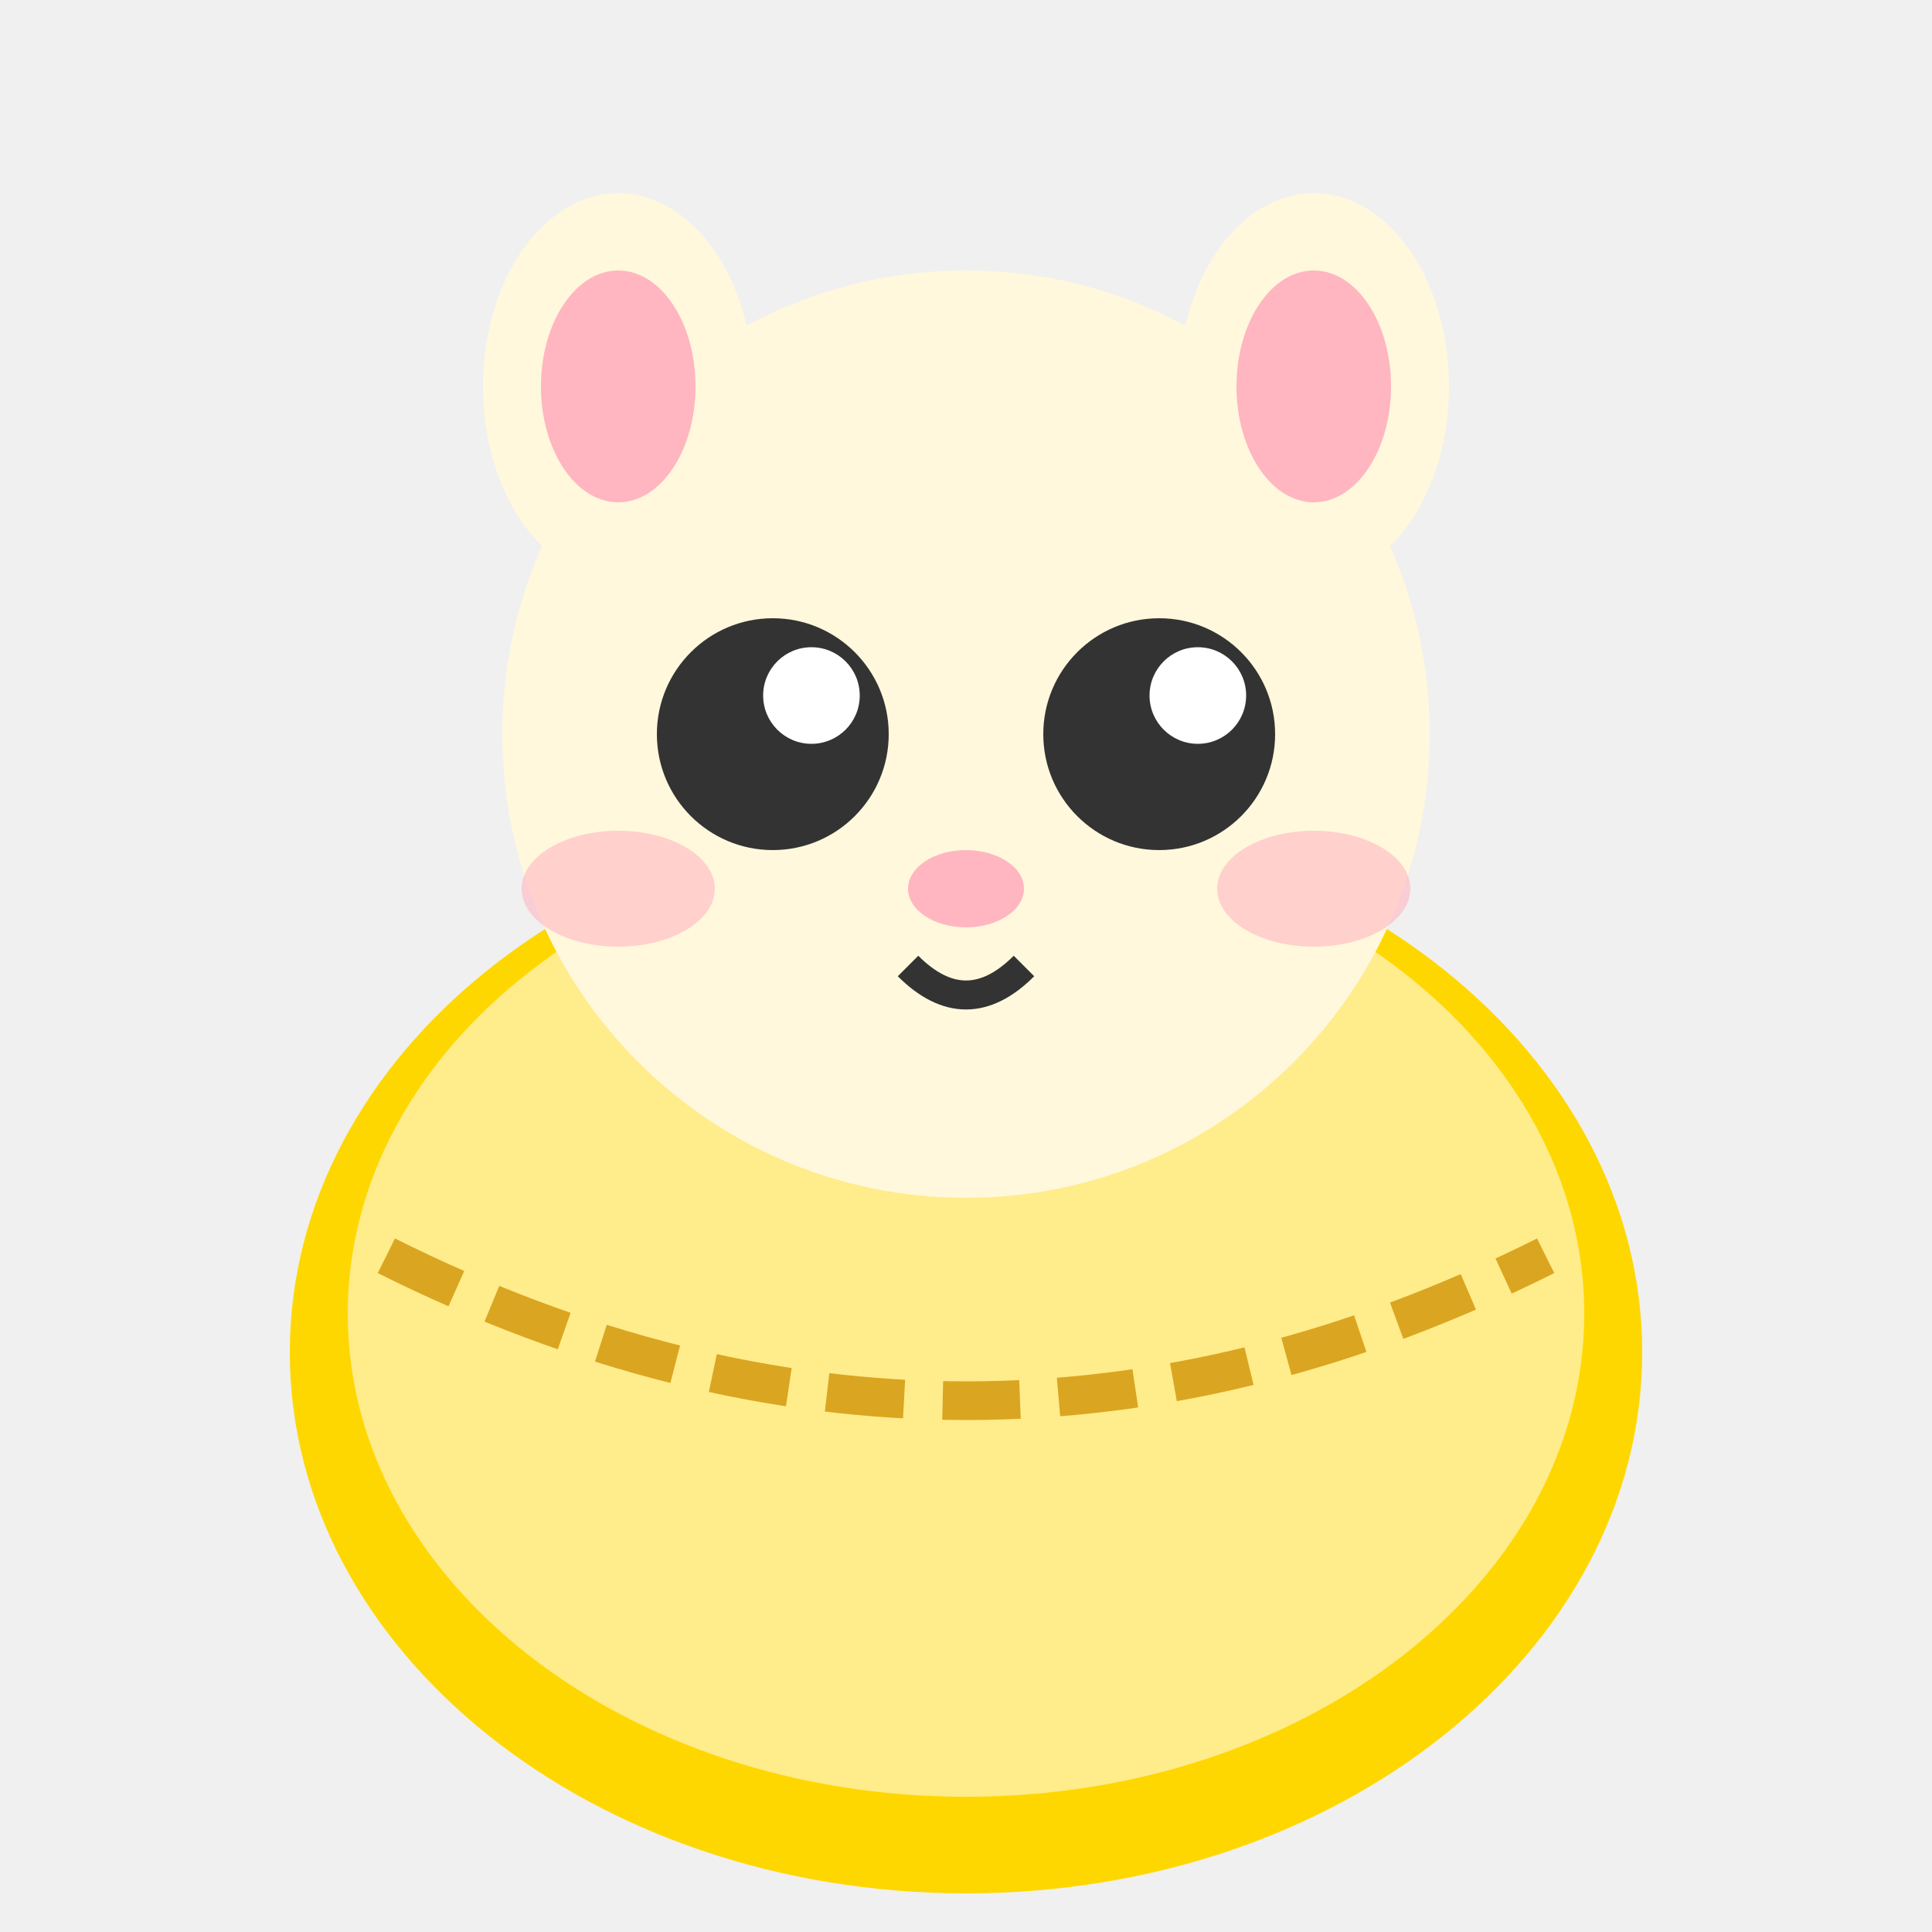
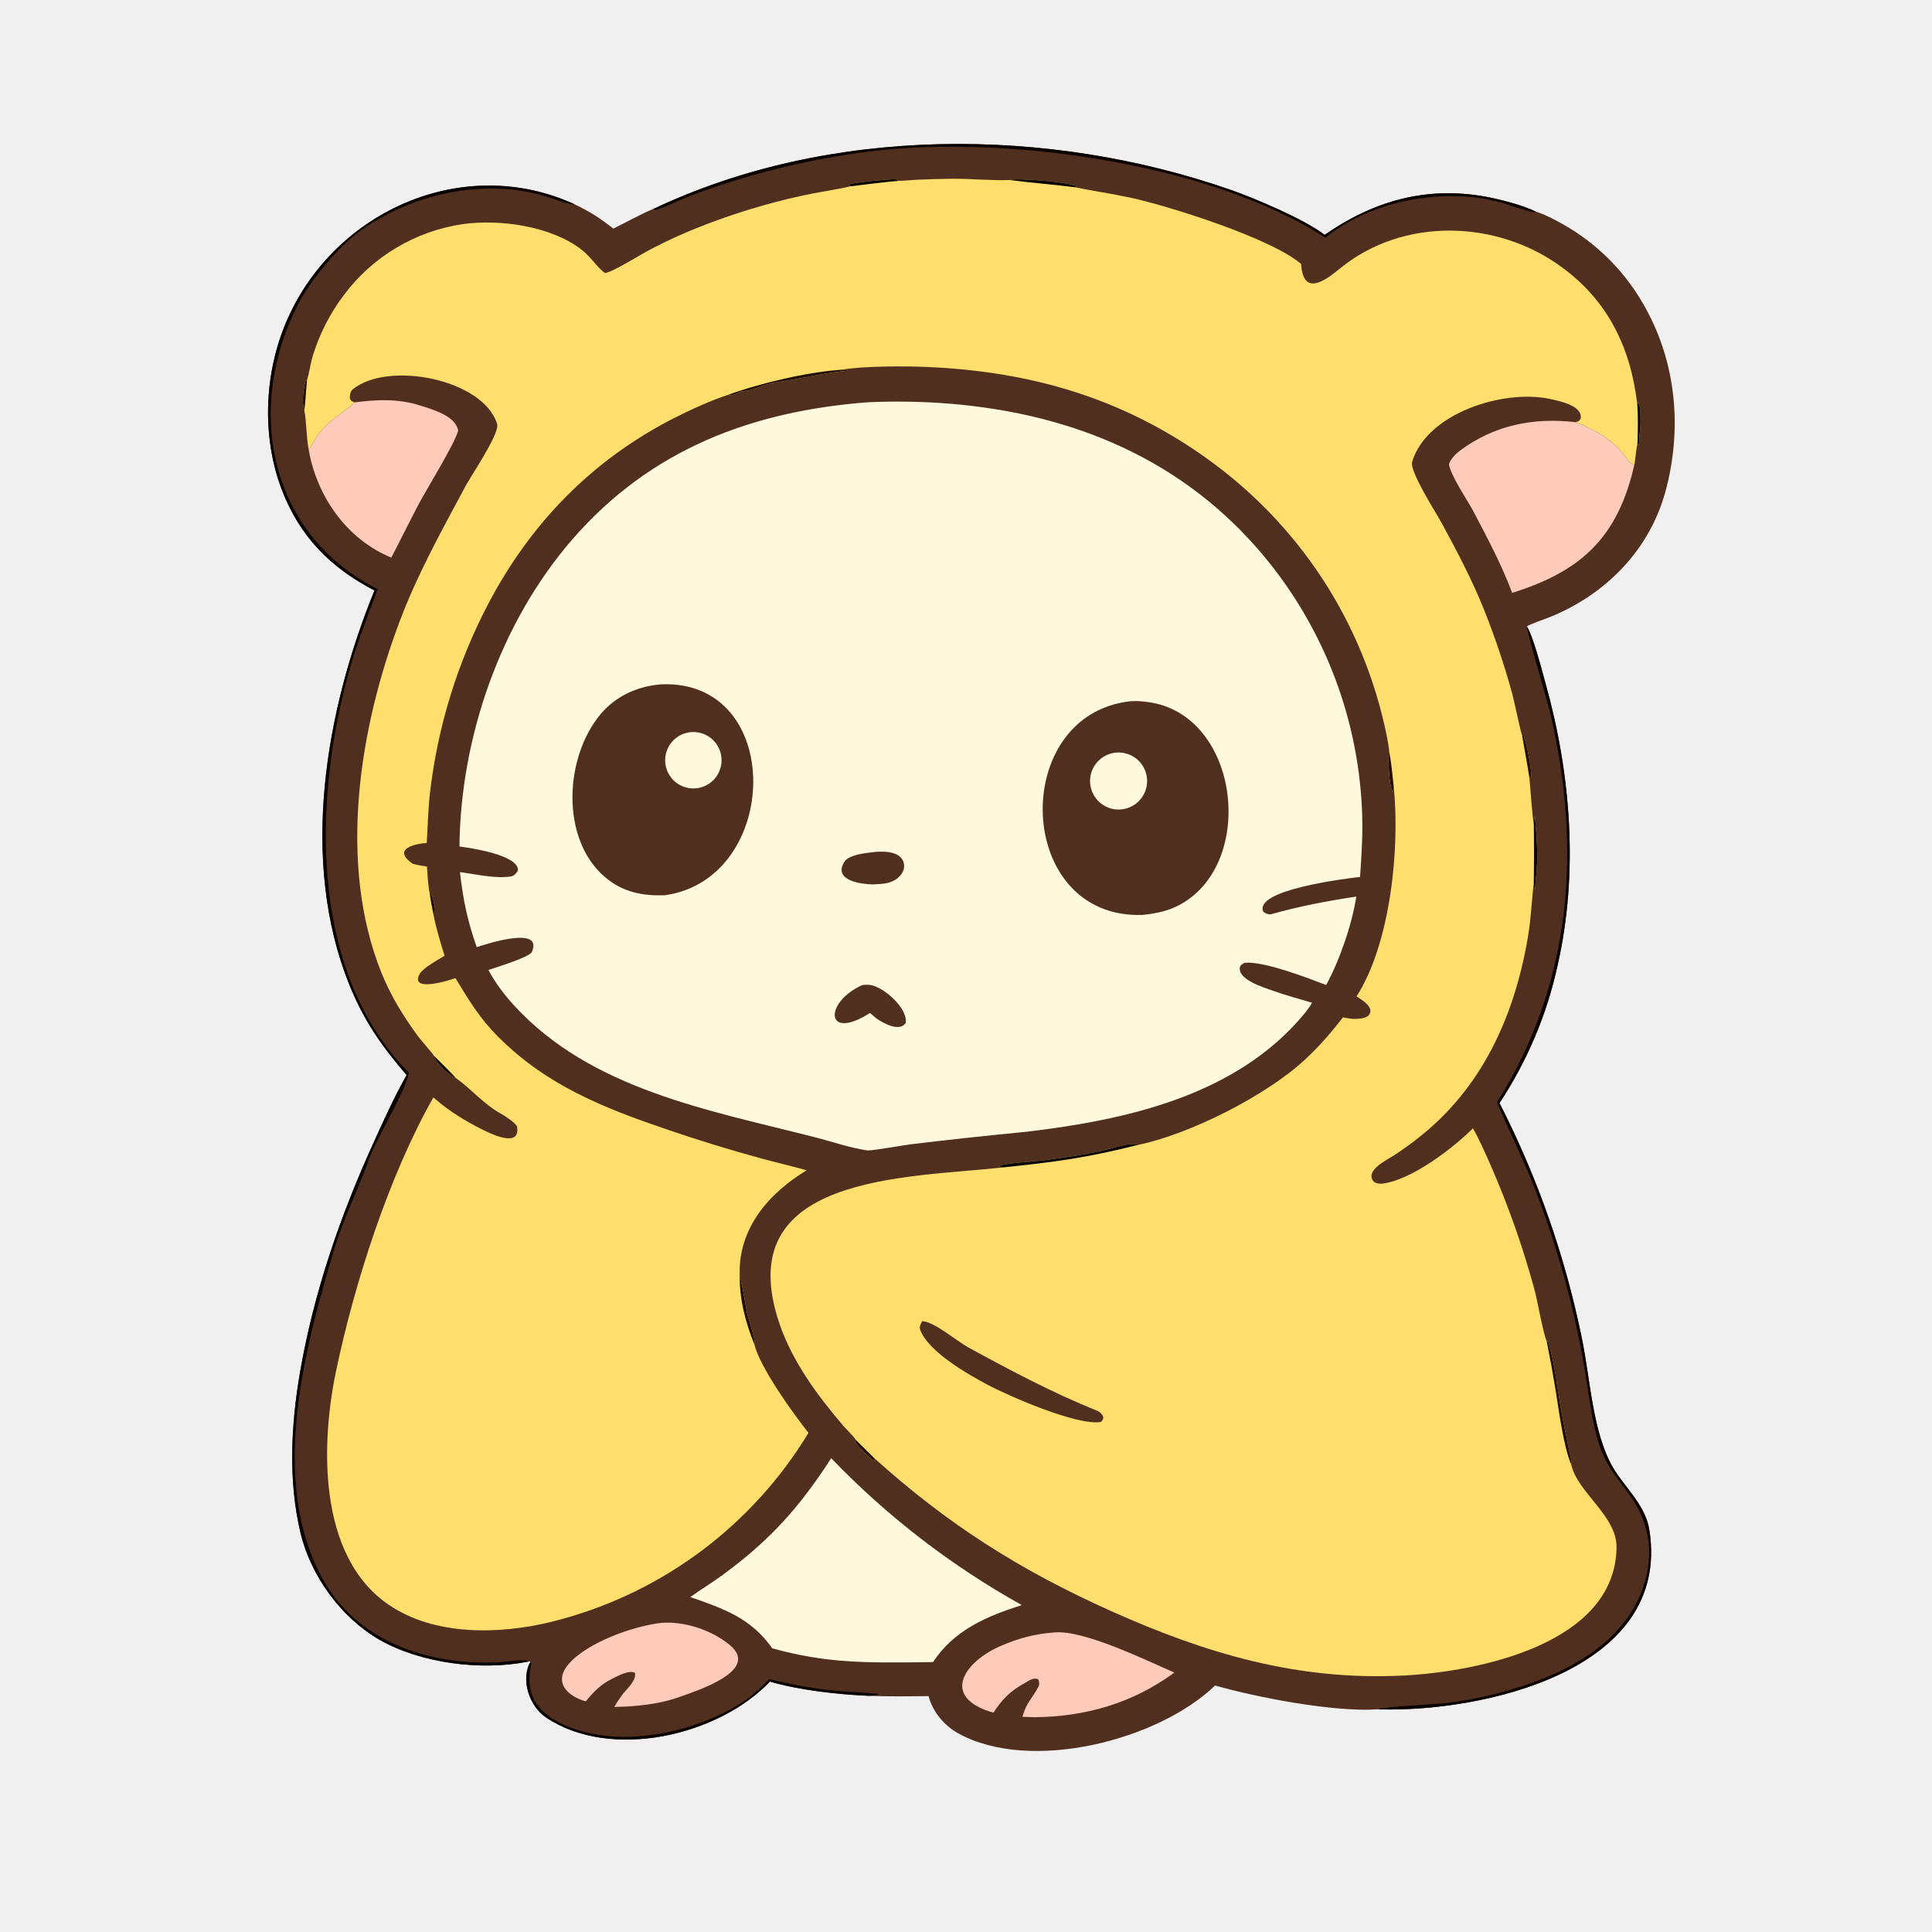
- <svg xmlns="http://www.w3.org/2000/svg" viewBox="0 0 100 100">
-   <ellipse cx="50" cy="70" rx="35" ry="28" fill="#FFD700" />
-   <ellipse cx="50" cy="68" rx="32" ry="25" fill="#FFEC8B" />
-   <path d="M 20 65 Q 50 80 80 65" fill="none" stroke="#DAA520" stroke-width="2" stroke-dasharray="4,2" />
-   <circle cx="50" cy="38" r="24" fill="#FFF8DC" />
-   <ellipse cx="32" cy="20" rx="7" ry="10" fill="#FFF8DC" />
-   <ellipse cx="32" cy="20" rx="4" ry="6" fill="#FFB6C1" />
-   <ellipse cx="68" cy="20" rx="7" ry="10" fill="#FFF8DC" />
-   <ellipse cx="68" cy="20" rx="4" ry="6" fill="#FFB6C1" />
-   <circle cx="40" cy="38" r="6" fill="#333" />
-   <circle cx="60" cy="38" r="6" fill="#333" />
-   <circle cx="42" cy="36" r="2.5" fill="#FFF" />
-   <circle cx="62" cy="36" r="2.5" fill="#FFF" />
-   <ellipse cx="50" cy="46" rx="3" ry="2" fill="#FFB6C1" />
-   <ellipse cx="32" cy="46" rx="5" ry="3" fill="#FFB6C1" opacity="0.6" />
-   <ellipse cx="68" cy="46" rx="5" ry="3" fill="#FFB6C1" opacity="0.6" />
-   <path d="M 47 50 Q 50 53 53 50" fill="none" stroke="#333" stroke-width="1.5" />
+ <svg xmlns="http://www.w3.org/2000/svg" version="1.1" style="display: block;" viewBox="0 0 2048 2048" width="1024" height="1024" preserveAspectRatio="none">
+   <path transform="translate(0,0)" fill="rgb(81,47,30)" d="M 692.213 221.696 C 879.295 132.855 1111.37 133.653 1305.16 201.466 C 1330.71 210.407 1383.17 232.691 1404.15 248.946 C 1455.42 213.364 1511.09 197.198 1573.59 208.263 C 1588.84 210.963 1614.52 217.489 1627.82 224.259 C 1636.81 226.882 1648.2 232.828 1656.3 237.434 C 1693.8 258.448 1724.53 289.716 1744.89 327.573 C 1777.38 386.775 1783.1 456.173 1765.43 521.074 C 1748.42 583.57 1701.31 630.911 1641.72 654.599 C 1636.51 656.671 1622.68 661.238 1618.52 663.999 C 1625.43 674.958 1634.73 711.541 1638.36 724.53 C 1665.27 820.758 1673.42 925.067 1651.09 1023.44 C 1639.75 1075.43 1618.87 1124.87 1589.52 1169.27 C 1629.95 1248.37 1659.4 1332.61 1677.05 1419.68 C 1685.75 1461.8 1688.13 1518.26 1709.76 1555.53 C 1722.02 1576.65 1744.33 1595.19 1748.44 1622.17 C 1771.77 1772.56 1567.9 1815.54 1460.73 1811.95 C 1414.47 1815.21 1332.02 1799.31 1288.04 1786.69 C 1228.12 1844.58 1092.59 1879.85 1015.77 1837.42 C 1001.02 1829.27 988.537 1814.48 984.325 1797.98 C 963.284 1798.19 941.698 1798.49 920.706 1797.64 C 888.022 1796.19 847.505 1791.69 816.132 1782.56 C 761.621 1839.89 647.652 1866.71 578.793 1820.57 C 561.231 1808.8 551.423 1780.29 562.472 1761.29 L 560.392 1761.09 C 560.029 1761.21 559.667 1761.33 559.304 1761.45 C 509.733 1771.4 445.948 1762.98 402.844 1738.53 C 361.858 1715.16 329.514 1670.68 318.613 1625.18 C 305.207 1569.23 308.541 1509.03 318.351 1452.87 C 332.959 1369.24 360.823 1288.54 395.941 1211.41 C 406.444 1188.34 418.357 1161.77 431.068 1139.67 C 404.55 1108.79 385.944 1082.35 370.515 1044.29 C 317.113 912.558 345.108 753.086 396.952 625.946 C 350.079 601.486 317.856 568.898 298.683 519.042 C 276.911 461.634 280.09 393.707 304.855 338.001 C 355.896 223.191 491.601 162.786 609.032 216.524 C 625.668 224.512 635.449 230.821 650.198 242.363 C 658.468 238.213 685.082 224.058 692.213 221.696 z" />
+   <path transform="translate(0,0)" fill="rgb(9,4,3)" d="M 396.952 625.946 C 350.079 601.486 317.856 568.898 298.683 519.042 C 276.911 461.634 280.09 393.707 304.855 338.001 C 355.896 223.191 491.601 162.786 609.032 216.524 C 604.681 217.811 584.351 209.839 577.986 207.983 C 511.971 188.458 436.044 205.577 380.837 245.476 C 359.267 261.064 329.653 296.759 317.463 319.754 C 259.92 428.303 282.803 561.966 395.456 621.979 C 397.076 622.841 398.701 623.694 400.331 624.538 C 390.081 652.071 378.688 680.945 370.713 709.155 C 332.317 844.982 326.406 1028.82 433.427 1137.14 C 427.342 1163.39 397.829 1207.09 388.565 1235.73 C 377.637 1265.03 363.091 1294.51 354.175 1324.46 C 322.612 1430.5 285.179 1568.91 341.494 1672.72 C 378.335 1740.63 454.83 1765.32 527.256 1762.1 C 533.474 1761.82 556.741 1758.04 560.392 1761.09 C 560.029 1761.21 559.667 1761.33 559.304 1761.45 C 509.733 1771.4 445.948 1762.98 402.844 1738.53 C 361.858 1715.16 329.514 1670.68 318.613 1625.18 C 305.207 1569.23 308.541 1509.03 318.351 1452.87 C 332.959 1369.24 360.823 1288.54 395.941 1211.41 C 406.444 1188.34 418.357 1161.77 431.068 1139.67 C 404.55 1108.79 385.944 1082.35 370.515 1044.29 C 317.113 912.558 345.108 753.086 396.952 625.946 z" />
+   <path transform="translate(0,0)" fill="rgb(9,4,3)" d="M 1618.52 663.999 C 1625.43 674.958 1634.73 711.541 1638.36 724.53 C 1665.27 820.758 1673.42 925.067 1651.09 1023.44 C 1639.75 1075.43 1618.87 1124.87 1589.52 1169.27 C 1629.95 1248.37 1659.4 1332.61 1677.05 1419.68 C 1685.75 1461.8 1688.13 1518.26 1709.76 1555.53 C 1722.02 1576.65 1744.33 1595.19 1748.44 1622.17 C 1771.77 1772.56 1567.9 1815.54 1460.73 1811.95 C 1465.37 1809.17 1521.51 1806.58 1532.11 1805.4 C 1568.7 1801.02 1604.57 1791.86 1638.79 1778.16 C 1681.32 1760.68 1721.4 1732.97 1739.27 1689.33 C 1753.94 1653.47 1750.5 1616.35 1727.79 1585.08 C 1712.49 1564.01 1700.88 1551.99 1693.53 1525.79 C 1687.87 1506.08 1685.17 1485.67 1682.06 1465.41 C 1671.39 1396.1 1653 1327.76 1627.87 1262.31 C 1615.56 1230.26 1600 1200 1586.9 1168.49 C 1666.61 1041.74 1676.68 899.955 1643.42 756.251 C 1640.54 743.827 1618.16 668.817 1618.52 663.999 z" />
+   <path transform="translate(0,0)" fill="rgb(9,4,3)" d="M 692.213 221.696 C 879.295 132.855 1111.37 133.653 1305.16 201.466 C 1330.71 210.407 1383.17 232.691 1404.15 248.946 C 1455.42 213.364 1511.09 197.198 1573.59 208.263 C 1588.84 210.963 1614.52 217.489 1627.82 224.259 L 1627.06 224.972 C 1624.21 225.268 1606.45 219.715 1602.28 218.228 C 1540.64 196.244 1455.49 210.15 1405.05 252.132 C 1281.79 171.667 1055.44 140.708 910.227 162.151 C 849.425 170.632 789.747 185.814 732.283 207.419 C 719.713 212.137 707.746 218.674 694.985 222.671 C 694.061 222.346 693.137 222.021 692.213 221.696 z" />
+   <path transform="translate(0,0)" fill="rgb(9,4,3)" d="M 562.472 1761.29 L 563.265 1762.49 C 560.645 1778.34 559.034 1792.28 569.197 1806.67 C 582.892 1826.07 611.836 1835.24 634.425 1838.93 C 685.726 1847.3 749.22 1830.53 791.875 1801.2 C 798.658 1796.54 809.643 1785.83 815.511 1779.97 C 845.236 1786.88 871.825 1791.96 902.392 1793.43 C 906.568 1793.63 929.489 1795.03 932.095 1796 C 928.954 1797.38 924.259 1797.38 920.706 1797.64 C 888.022 1796.19 847.505 1791.69 816.132 1782.56 C 761.621 1839.89 647.652 1866.71 578.793 1820.57 C 561.231 1808.8 551.423 1780.29 562.472 1761.29 z" />
+   <path transform="translate(0,0)" fill="rgb(254,223,110)" d="M 1070.32 190.834 C 1078.32 188.235 1135.33 193.297 1141.08 197.51 L 1139.29 198.46 C 1157.27 202.203 1180.49 205.663 1197.93 209.448 C 1240.01 218.581 1347.13 252.436 1379.25 279.776 C 1381.29 313.41 1402.75 299.18 1419.91 285.028 C 1486.85 229.826 1586.79 232.628 1655.53 283.2 C 1700.22 315.751 1725.21 360.921 1733.85 416.225 C 1734.56 420.543 1735.14 424.879 1735.61 429.228 L 1736.71 425.839 L 1737.39 426.664 L 1736.37 427.419 L 1737.91 428.601 C 1739.04 438.087 1739.38 444.809 1738.65 454.451 C 1738.27 459.485 1737.14 465.219 1737.5 469.902 L 1736.58 471.52 L 1735.73 470.218 C 1734.15 477.295 1733.86 485.28 1732.47 492.753 C 1727.2 490.307 1726.18 488.329 1722.74 483.705 C 1709.45 465.849 1690.79 455.448 1670.12 447.55 C 1674.43 446.005 1672.79 447.269 1675.49 443.998 C 1678.37 429.948 1652.52 424.94 1642.43 422.807 C 1593.92 412.549 1512.67 437.623 1496.92 489.556 C 1493.98 499.569 1521.93 542.891 1527.97 553.971 C 1544.45 584.224 1560.4 614.411 1573.21 646.474 C 1584.86 675.676 1594.85 705.509 1603.15 735.833 C 1605.09 743.066 1612.03 776.314 1613.56 779.957 L 1615.13 779.866 C 1618.63 789.533 1623.21 812.058 1623.15 822.441 L 1621.35 825.538 C 1622.48 837.985 1624.02 862.633 1625.93 874.125 C 1626.08 872.044 1626.21 866.388 1627.1 864.98 C 1628.13 878.841 1629.51 893.521 1629.54 907.372 C 1629.56 919.049 1627.91 931.489 1627.09 943.22 C 1625.96 940.825 1626.06 938.624 1625.89 935.955 C 1623.44 956.034 1623.23 972.09 1619.7 992.976 C 1605.57 1076.71 1571.34 1153.26 1503.08 1206.54 C 1495.21 1212.76 1487.05 1218.63 1478.64 1224.11 C 1470.53 1229.42 1446.99 1240.51 1455.7 1251.95 C 1457.38 1254.16 1461.57 1254.89 1464.22 1254.81 C 1495.72 1251.69 1540.73 1216.63 1561.33 1196.12 C 1567.1 1205.54 1575.4 1224.42 1579.92 1234.72 C 1598.85 1277.83 1614.52 1322.31 1626.79 1367.77 C 1630 1379.53 1635.69 1413.26 1639.6 1421.86 L 1641.23 1421.86 C 1648.83 1449.07 1649.55 1463.39 1653.97 1489.28 C 1657.53 1509.02 1661.44 1528.7 1665.7 1548.3 C 1666.17 1550.43 1666.31 1550.4 1665.49 1552.28 C 1672.03 1582.26 1714.09 1606.75 1713.61 1640.46 C 1712.13 1742.87 1566.73 1772.13 1487.63 1776.14 C 1375.36 1781.83 1277.82 1752.67 1177.43 1707.63 C 1081.23 1664.48 1004.41 1615.83 926.274 1545.23 C 927.682 1547.24 927.353 1546.74 928.268 1549.04 C 922.646 1547.42 909.754 1533.36 906.503 1528.39 L 907.168 1526.31 C 904.72 1522.29 897.586 1515.62 894.122 1511.59 C 866.941 1480.01 840.1 1443.46 826.528 1403.93 C 771.855 1244.72 960.639 1248.82 1063.23 1237.5 C 1060.58 1237.16 1061.47 1237.58 1059.4 1236.04 C 1059.65 1235.89 1059.88 1235.72 1060.14 1235.6 C 1065.72 1232.99 1094.28 1231.5 1102.6 1230.42 C 1124.95 1227.53 1147.1 1224.56 1169.1 1219.61 C 1179.11 1217.35 1197.79 1210.48 1206.74 1213.55 C 1261.5 1202.24 1342.48 1161.25 1383.42 1123.13 C 1399.63 1108.04 1410.2 1095.51 1423.68 1078.4 C 1426.41 1079 1429.17 1079.47 1431.95 1079.81 C 1436.8 1080.43 1447.48 1080.18 1450.81 1076.28 C 1457.98 1067.89 1442.8 1059.43 1438.01 1056.23 C 1474.04 999.952 1484.1 898.993 1477.39 833.58 C 1477.13 836.346 1477.6 837.358 1476.08 838.785 C 1472.56 834.459 1470.86 802.788 1472.61 796.792 C 1472.47 793.368 1471.06 785.2 1470.32 781.502 C 1446.03 660.086 1377.02 554.821 1276.17 483.764 C 1187.24 421.106 1091.64 393.926 984.056 389.05 C 960.321 387.974 914.524 387.897 891.911 391.935 C 895.435 392.015 896.243 391.634 899.356 392.949 C 873.014 395.097 846.646 402.263 820.356 405.613 C 810.705 406.843 798.408 414.529 788.029 414.499 C 783.593 414.743 777.028 420.758 771.774 418.576 C 754.684 423.937 730.411 435.092 714.418 443.26 C 627.451 487.678 562.258 554.695 517.16 640.885 C 484.692 703.081 463.896 770.699 455.801 840.391 C 453.715 858.736 453.566 875.512 452.339 893.569 C 441.484 894.203 414.969 899.276 436.717 915.111 C 438.618 916.496 449.42 918.116 452.553 918.59 C 452.904 923.487 454.133 943.35 455.536 946.766 L 456.685 945.571 C 458.415 951.653 462.082 961.273 460.896 967.256 L 459.448 969.2 C 462.283 984.053 466.824 998.709 471.24 1013.17 C 463.869 1017.77 448.022 1026.09 444.561 1032.96 C 434.743 1052.47 477.163 1038.95 482.787 1036.81 C 496.882 1060.24 508.58 1079.54 528.292 1099.26 C 579.816 1150.79 640.492 1174.69 707.602 1197.48 C 739.878 1208.52 772.487 1218.55 805.383 1227.57 C 821.659 1232.03 839.097 1235.97 855.083 1240.58 C 814.972 1264.9 782.78 1301.63 784.06 1351.44 C 787.239 1364.62 789.417 1377.4 791.69 1390.85 C 792.853 1397.73 801.569 1419.85 799.649 1425.11 C 805.914 1450.07 840.521 1498.07 857.025 1518.89 C 798.256 1615.94 704.429 1686.69 594.955 1716.49 C 540.494 1731.73 471.474 1735.68 421.03 1706.69 C 337.608 1659.66 338.888 1536.43 356.144 1453.77 C 375.515 1360.98 412.016 1246.8 459.393 1163.3 C 461.841 1165.45 464.331 1167.54 466.861 1169.59 C 481.411 1181.28 499.723 1192.01 516.153 1199.72 C 526.462 1204.56 551.321 1214.93 548.144 1194.51 C 547.605 1191.04 534.982 1182.67 531.919 1181.05 C 513.493 1171.28 499.556 1154.29 483.108 1142.66 C 476.638 1140.55 461.055 1125.94 460.158 1119.32 C 458.925 1117.1 446.018 1102.43 442.967 1098.28 C 427.601 1077.37 413.993 1055.29 404.297 1031.11 C 357.644 914.769 381.033 770.55 424.368 656.783 C 442.619 608.868 466.799 564.942 491.147 519.674 C 496.249 508.341 530.247 460.05 526.949 449.375 C 512.225 401.722 411.008 382.137 373.873 412.79 C 370.985 415.173 370.663 420.215 370.857 422.56 C 373.159 426.011 371.687 424.638 375.683 426.547 C 366.548 435.859 354.194 442.25 344.577 452.143 C 335.48 461.501 333.775 466.585 327.293 477.167 C 324.49 462.294 325.016 447.536 322.614 434.927 C 319.425 426.707 321.641 410.907 324.293 402.592 L 325.35 403.65 C 327.791 395.437 329.063 385.497 331.522 377.377 C 338.483 354.391 349.944 332.004 364.4 312.926 C 394.905 271.941 440.483 244.8 491.051 237.506 C 530.313 232.171 584.078 239.659 616.303 264.522 C 626.486 272.379 632.257 282.652 641.295 289.516 C 651.219 287.653 678.103 270.188 690.294 263.957 C 707.03 255.216 724.22 247.372 741.79 240.458 C 776.686 226.669 812.626 215.685 849.269 207.613 C 866.578 203.787 885.122 201.29 901.717 197.487 L 900.346 196.322 L 901.415 195.147 C 908.647 193.091 939.959 189.946 949.437 189.987 C 950.469 190.553 951.502 191.12 952.534 191.686 C 955.186 191.843 968.576 190.722 972.287 190.534 C 984.749 189.955 997.22 189.603 1009.69 189.476 C 1028.14 189.284 1053.65 191.68 1070.32 190.834 z" />
+   <path transform="translate(0,0)" fill="rgb(9,4,3)" d="M 1063.23 1237.5 C 1060.58 1237.16 1061.47 1237.58 1059.4 1236.04 C 1059.65 1235.89 1059.88 1235.72 1060.14 1235.6 C 1065.72 1232.99 1094.28 1231.5 1102.6 1230.42 C 1124.95 1227.53 1147.1 1224.56 1169.1 1219.61 C 1179.11 1217.35 1197.79 1210.48 1206.74 1213.55 C 1153.61 1227.03 1117.56 1231.99 1063.23 1237.5 z" />
+   <path transform="translate(0,0)" fill="rgb(36,16,9)" d="M 1639.6 1421.86 L 1641.23 1421.86 C 1648.83 1449.07 1649.55 1463.39 1653.97 1489.28 C 1657.53 1509.02 1661.44 1528.7 1665.7 1548.3 C 1666.17 1550.43 1666.31 1550.4 1665.49 1552.28 C 1657.31 1532.85 1652.52 1495.68 1649.06 1473.92 C 1646.2 1456.52 1643.04 1439.16 1639.6 1421.86 z" />
+   <path transform="translate(0,0)" fill="rgb(36,16,9)" d="M 891.911 391.935 C 895.435 392.015 896.243 391.634 899.356 392.949 C 873.014 395.097 846.646 402.263 820.356 405.613 C 810.705 406.843 798.408 414.529 788.029 414.499 C 783.593 414.743 777.028 420.758 771.774 418.576 C 805.659 406.147 855.759 394.342 891.911 391.935 z" />
+   <path transform="translate(0,0)" fill="rgb(36,16,9)" d="M 784.06 1351.44 C 787.239 1364.62 789.417 1377.4 791.69 1390.85 C 792.853 1397.73 801.569 1419.85 799.649 1425.11 C 790.139 1401.57 783.777 1376.98 784.06 1351.44 z" />
+   <path transform="translate(0,0)" fill="rgb(9,4,3)" d="M 1625.93 874.125 C 1626.08 872.044 1626.21 866.388 1627.1 864.98 C 1628.13 878.841 1629.51 893.521 1629.54 907.372 C 1629.56 919.049 1627.91 931.489 1627.09 943.22 C 1625.96 940.825 1626.06 938.624 1625.89 935.955 C 1626.22 915.347 1626.23 894.734 1625.93 874.125 z" />
+   <path transform="translate(0,0)" fill="rgb(9,4,3)" d="M 1070.32 190.834 C 1078.32 188.235 1135.33 193.297 1141.08 197.51 L 1139.29 198.46 C 1116.17 195.479 1092.78 193.785 1070.32 190.834 z" />
+   <path transform="translate(0,0)" fill="rgb(9,4,3)" d="M 901.717 197.487 L 900.346 196.322 L 901.415 195.147 C 908.647 193.091 939.959 189.946 949.437 189.987 C 950.469 190.553 951.502 191.12 952.534 191.686 C 935.025 193.292 919.1 195.3 901.717 197.487 z" />
+   <path transform="translate(0,0)" fill="rgb(36,16,9)" d="M 1613.56 779.957 L 1615.13 779.866 C 1618.63 789.533 1623.21 812.058 1623.15 822.441 L 1621.35 825.538 C 1619.11 810.401 1616.12 795.093 1613.56 779.957 z" />
+   <path transform="translate(0,0)" fill="rgb(36,16,9)" d="M 1472.61 796.792 C 1474.91 808.45 1476.12 821.665 1477.39 833.58 C 1477.13 836.346 1477.6 837.358 1476.08 838.785 C 1472.56 834.459 1470.86 802.788 1472.61 796.792 z" />
+   <path transform="translate(0,0)" fill="rgb(9,4,3)" d="M 1735.61 429.228 L 1736.71 425.839 L 1737.39 426.664 L 1736.37 427.419 L 1737.91 428.601 C 1739.04 438.087 1739.38 444.809 1738.65 454.451 C 1738.27 459.485 1737.14 465.219 1737.5 469.902 L 1736.58 471.52 L 1735.73 470.218 C 1736.26 456.494 1736.54 442.94 1735.61 429.228 z" />
+   <path transform="translate(0,0)" fill="rgb(36,16,9)" d="M 926.274 1545.23 C 927.682 1547.24 927.353 1546.74 928.268 1549.04 C 922.646 1547.42 909.754 1533.36 906.503 1528.39 L 907.168 1526.31 L 926.274 1545.23 z" />
+   <path transform="translate(0,0)" fill="rgb(36,16,9)" d="M 322.614 434.927 C 319.425 426.707 321.641 410.907 324.293 402.592 L 325.35 403.65 C 324.547 413.002 323.823 426.016 322.614 434.927 z" />
+   <path transform="translate(0,0)" fill="rgb(9,4,3)" d="M 460.158 1119.32 C 467.086 1126.33 476.693 1135.52 483.108 1142.66 C 476.638 1140.55 461.055 1125.94 460.158 1119.32 z" />
+   <path transform="translate(0,0)" fill="rgb(36,16,9)" d="M 455.536 946.766 L 456.685 945.571 C 458.415 951.653 462.082 961.273 460.896 967.256 L 459.448 969.2 C 457.771 961.17 456.501 954.879 455.536 946.766 z" />
+   <path transform="translate(0,0)" fill="rgb(81,47,30)" d="M 977.584 1400.47 C 990.306 1401 1014.17 1421.62 1026.48 1428.34 C 1071.15 1452.71 1115.76 1476.47 1163.06 1495.43 C 1165.79 1496.53 1167.93 1498.81 1169.34 1501.35 C 1169.47 1505.41 1169.87 1503.4 1167.14 1507.34 C 1142.15 1511.58 1070.28 1480.33 1046.26 1467.56 C 1025.95 1456.76 984.468 1433.08 975.561 1410.02 C 974.185 1406.46 975.866 1403.55 977.584 1400.47 z" />
+   <path transform="translate(0,0)" fill="rgb(254,248,221)" d="M 920.214 426.414 C 945.711 425.282 971.251 425.536 996.721 427.174 C 1127.39 435.91 1246.04 481.726 1333.4 582.018 C 1399.89 658.412 1438.73 754.96 1443.67 856.114 C 1444.96 882.292 1443.48 903.602 1441.71 929.561 C 1426.22 931.373 1328.12 943.365 1339.24 966.634 C 1341.78 968.396 1344.96 969.821 1348.03 968.957 C 1378.35 960.447 1406.6 955.11 1437.74 950.409 C 1433.12 980.299 1420.03 1018.01 1405.78 1044.14 C 1387.79 1037.34 1340.66 1018.81 1319.66 1020.56 C 1317.75 1021.01 1314.76 1023.23 1314.36 1025.2 C 1311.71 1038.42 1340.06 1046.92 1348.63 1049.97 C 1362.81 1055 1376.86 1058.89 1390.88 1062.95 C 1388.48 1066.98 1385.04 1071.75 1382.04 1075.35 C 1309.75 1161.96 1193.31 1187.21 1088.09 1199.72 C 1047.69 1203.62 1007.33 1207.97 967.026 1212.8 C 958.009 1213.89 926.19 1219.57 919.989 1219.54 C 902.141 1217.17 882.587 1210.33 865.034 1205.83 C 752.483 1176.96 626.552 1155.32 544.458 1065.28 C 534.875 1054.78 524.15 1040.79 517.799 1028.2 C 527.926 1024.79 561.492 1014.57 563.891 1008.97 C 576.457 979.651 510.432 1002.46 505.315 1004.01 C 495.259 975.079 491.073 954.598 487.561 924.481 C 504.006 926.597 525.032 931.654 541.218 929.102 C 545.1 928.49 547.184 925.956 549.054 922.785 C 550.029 906.329 498.937 898.811 487.043 897.341 C 488.146 781.438 530.615 659.304 606.934 571.521 C 689.742 476.274 797.155 435.694 920.214 426.414 z" />
+   <path transform="translate(0,0)" fill="rgb(81,47,30)" d="M 1198.04 743.385 C 1204.23 742.785 1211.35 743.426 1217.5 744.288 C 1311.84 757.519 1331.49 907.771 1256.05 955.917 C 1241.83 964.994 1227.8 968.045 1211.36 969.851 C 1075.4 974.772 1069.3 757.74 1198.04 743.385 z" />
+   <path transform="translate(0,0)" fill="rgb(254,248,221)" d="M 1177.5 798.816 C 1193.48 794.292 1210.11 803.492 1214.77 819.428 C 1219.42 835.364 1210.36 852.074 1194.47 856.863 C 1178.38 861.709 1161.43 852.516 1156.72 836.392 C 1152.01 820.268 1161.34 803.394 1177.5 798.816 z" />
+   <path transform="translate(0,0)" fill="rgb(81,47,30)" d="M 700.738 725.425 C 832.484 719.784 828.12 931.237 705.238 948.946 C 681.445 950.001 660.196 945.746 641.629 930.053 C 593.518 889.387 598.548 802.068 636.916 756.719 C 653.234 737.432 676.273 727.384 700.738 725.425 z" />
+   <path transform="translate(0,0)" fill="rgb(254,248,221)" d="M 728.558 776.695 C 739.102 774.371 750.081 777.915 757.277 785.964 C 764.474 794.014 766.771 805.319 763.286 815.539 C 759.802 825.759 751.077 833.306 740.461 835.282 C 724.417 838.268 708.942 827.836 705.693 811.843 C 702.443 795.85 712.62 780.206 728.558 776.695 z" />
+   <path transform="translate(0,0)" fill="rgb(81,47,30)" d="M 914.194 1044.15 C 916.827 1043.92 920.48 1043.74 923.052 1044.19 C 937.31 1046.68 962.575 1068.99 960.067 1084.42 C 953.474 1094.15 937.137 1084.96 929.495 1079.94 L 922.158 1073.8 C 874.447 1104.33 873.264 1062.39 914.194 1044.15 z" />
+   <path transform="translate(0,0)" fill="rgb(81,47,30)" d="M 924.864 903.385 C 932.912 902.403 945.165 902.097 952.262 906.802 C 959.807 911.804 960.321 921.368 954.345 928.097 C 946.51 936.92 936.124 937.035 925.12 937.509 C 915.087 937.361 882.337 934.235 894.997 913.632 C 899.501 906.303 916.191 904.399 924.864 903.385 z" />
+   <path transform="translate(0,0)" fill="rgb(254,248,221)" d="M 881.114 1545.78 C 940.38 1607.41 1008.49 1659.88 1083.2 1701.47 C 1045.38 1713.44 1011.41 1728.02 989.057 1761.87 C 970.54 1762.22 952.02 1762.33 933.5 1762.19 C 891.78 1761.9 858.571 1758.27 818.579 1747.28 C 796.161 1715.25 767.17 1705.27 731.735 1692.95 C 742.767 1685.01 754.979 1677.65 766.49 1669.18 C 816.84 1632.12 847.542 1597.67 881.114 1545.78 z" />
+   <path transform="translate(0,0)" fill="rgb(254,202,185)" d="M 1602.93 628.488 C 1592.06 599.121 1576.36 569.59 1561.53 541.517 C 1555.33 529.788 1538.85 506.185 1535.89 492.356 C 1537.55 486.504 1543.49 480.727 1548.1 477.319 C 1584.35 450.548 1626.12 442.276 1670.12 447.55 C 1690.79 455.448 1709.45 465.849 1722.74 483.705 C 1726.18 488.329 1727.2 490.307 1732.47 492.753 C 1715.01 569.261 1676.96 605.318 1602.93 628.488 z" />
+   <path transform="translate(0,0)" fill="rgb(254,202,185)" d="M 375.683 426.547 C 399.191 423.517 422.169 422.485 445.106 429.768 C 458.333 433.967 483.068 440.762 485.67 456.466 C 482.285 470.067 452.236 518.483 443.766 534.539 C 434.702 551.721 423.934 573.625 414.81 591.079 C 367.738 571.837 336.03 526.47 327.293 477.167 C 333.775 466.585 335.48 461.501 344.577 452.143 C 354.194 442.25 366.548 435.859 375.683 426.547 z" />
+   <path transform="translate(0,0)" fill="rgb(254,202,185)" d="M 1117.73 1730.44 C 1148.89 1727.66 1213.58 1759.4 1244.88 1773 C 1200.85 1805.36 1150.92 1819.79 1096.73 1820.33 L 1083.79 1819.88 C 1088.42 1804 1093.58 1801.53 1100.98 1787.64 C 1102.09 1785.57 1101.63 1782.59 1100.68 1780.34 C 1095.56 1777.48 1090.19 1782.03 1085.44 1784.62 C 1070.96 1792.51 1061.97 1801.76 1053.06 1815.53 C 996.114 1799.2 1022.13 1761.43 1060.82 1744.77 C 1080.5 1736.29 1096.34 1732.13 1117.73 1730.44 z" />
+   <path transform="translate(0,0)" fill="rgb(254,202,185)" d="M 700.526 1720.36 C 725.356 1718.25 754.227 1727.87 773.351 1743.57 C 806.987 1770.93 737.93 1792.43 720.746 1798.69 C 698.882 1806.65 674.41 1809 651.193 1809.45 C 654.09 1804.08 657.169 1799.96 660.703 1795.01 C 665.564 1789.56 674.511 1781.12 673.149 1773.37 C 667.219 1769.77 654.716 1776.65 648.906 1779.52 C 637.019 1785.38 629.175 1793.4 620.947 1803.53 C 601.057 1797.91 586.441 1783.09 602.735 1764.04 C 622.459 1740.98 671.319 1723.77 700.526 1720.36 z" />
</svg>
